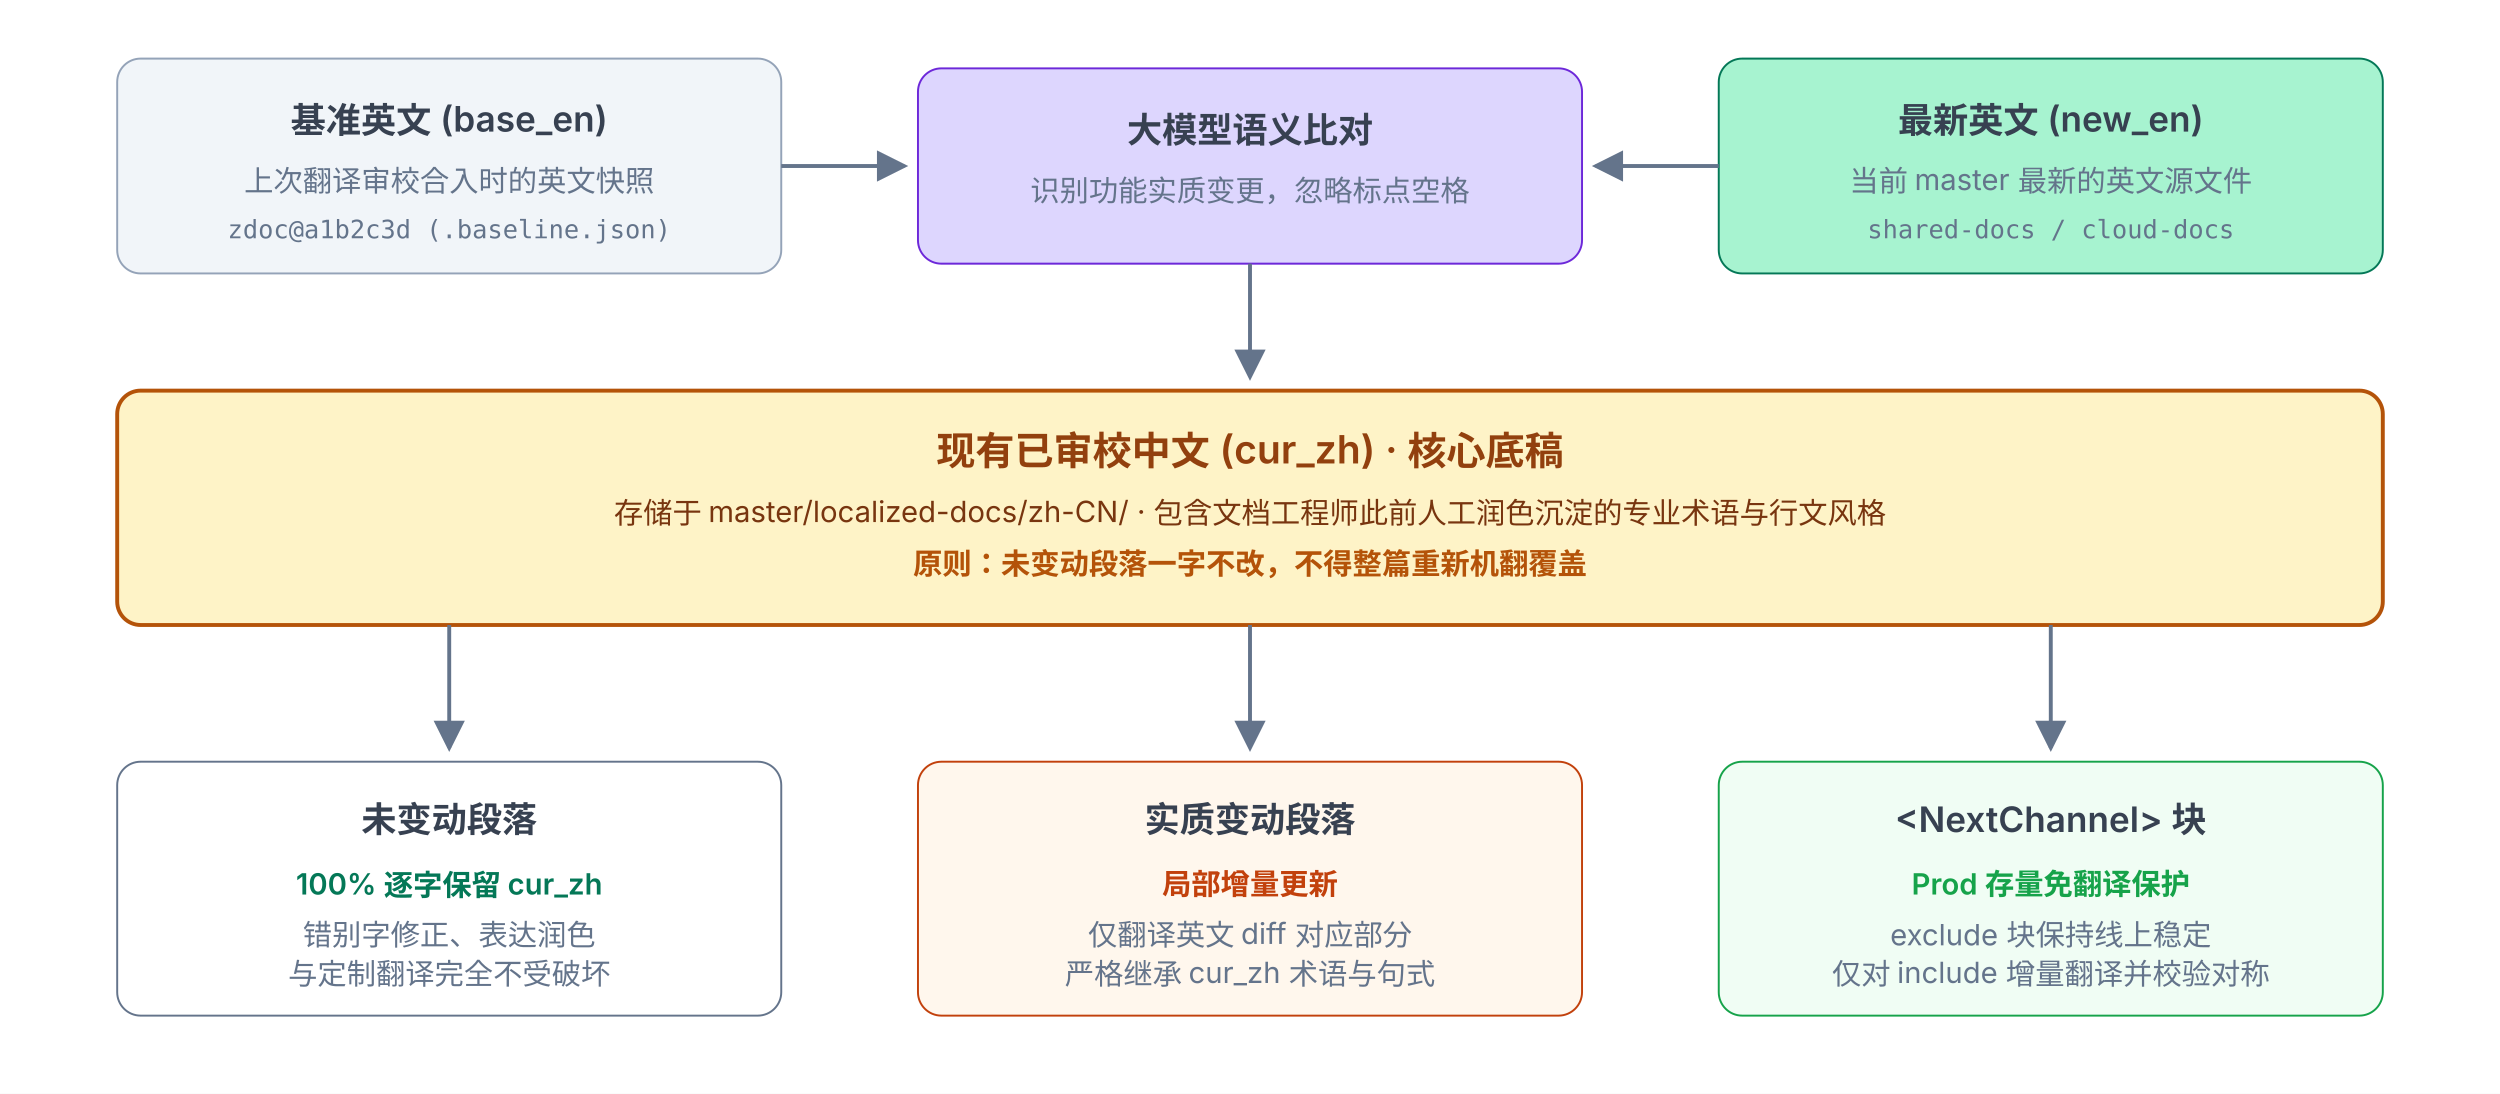
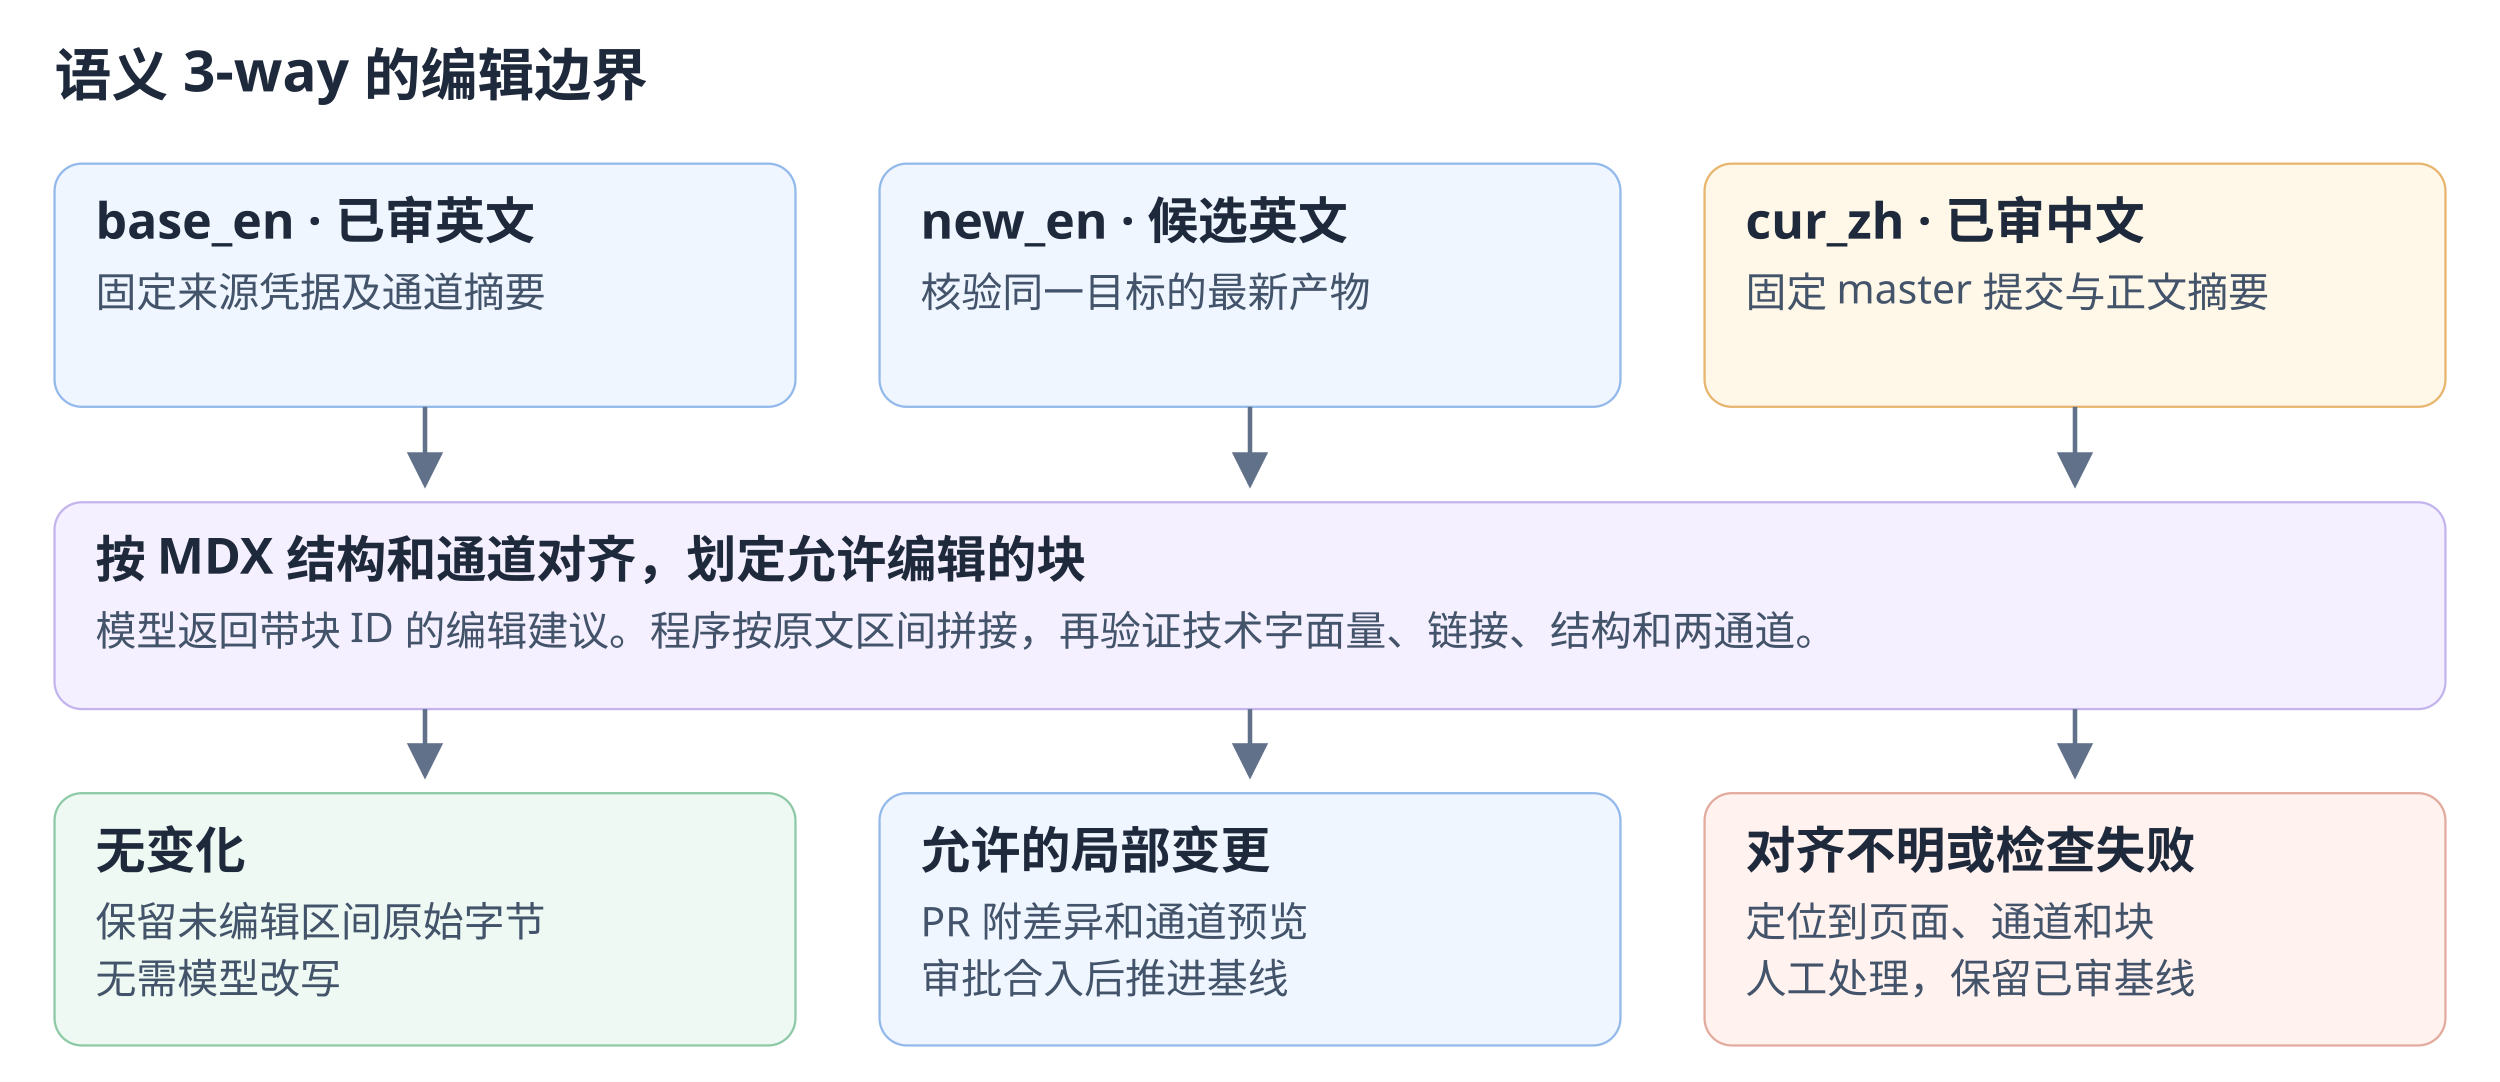
- <svg xmlns="http://www.w3.org/2000/svg" width="768" height="336" viewBox="0 0 1280 560" role="img" aria-labelledby="title desc">
+ <svg xmlns="http://www.w3.org/2000/svg" width="1100" height="476" viewBox="0 0 1100 476" role="img" aria-labelledby="title desc">
  <defs>
    <marker id="arrow" markerWidth="8" markerHeight="8" refX="7" refY="4" orient="auto">
-       <path d="M0 0 L8 4 L0 8 Z" fill="#64748b" />
+       <path d="M0 0 L8 4 L0 8 Z" fill="#61718a" />
    </marker>
-     <style>text{font-family:-apple-system,BlinkMacSystemFont,'PingFang SC','Microsoft YaHei',sans-serif;fill:#374151;}.head{font-size:18px;font-weight:600;text-anchor:middle;}.sub{font-size:15px;text-anchor:middle;fill:#64748b;}.band{font-size:16px;font-weight:600;text-anchor:middle;}.t{font-size:15px;fill:#475569;}.edge{fill:none;stroke:#64748b;stroke-width:2;marker-end:url(#arrow);}</style>
+     <style>
+       text { font-family: "PingFang SC", "Microsoft YaHei", sans-serif; fill: #1e293b; }
+       .title { font-size: 25px; font-weight: 650; }
+       .head { font-size: 22px; font-weight: 650; }
+       .body { font-size: 18px; fill: #42536a; }
+       .edge { fill: none; stroke: #61718a; stroke-width: 2; marker-end: url(#arrow); }
+     </style>
  </defs>
-   <rect width="1280" height="560" fill="#ffffff" />
-   <rect x="60" y="30" width="340" height="110" rx="12" fill="#f1f5f9" stroke="#94a3b8" />
-   <text x="230" y="68" class="head">基准英文 (base_en)</text>
-   <text x="230" y="98" class="sub">上次翻译审校合入时的英文快照</text>
-   <text x="230" y="122" class="sub" style="font-family:monospace;font-size:13px">zdoc@a1b2c3d (.baseline.json)</text>
-   <rect x="880" y="30" width="340" height="110" rx="12" fill="#a7f3d0" stroke="#047857" />
-   <text x="1050" y="68" class="head">最新英文 (new_en)</text>
-   <text x="1050" y="98" class="sub">当前 master 最新的英文源文件</text>
-   <text x="1050" y="122" class="sub" style="font-family:monospace;font-size:13px">shared-docs / cloud-docs</text>
-   <rect x="470" y="35" width="340" height="100" rx="12" fill="#ddd6fe" stroke="#6d28d9" />
-   <text x="640" y="73" class="head">大模型语义比对</text>
-   <text x="640" y="103" class="sub">识别功能实质变更，忽略标点空格</text>
-   <path class="edge" d="M400 85 H463" />
-   <path class="edge" d="M880 85 H817" />
-   <path class="edge" d="M640 135 V193" />
-   <rect x="60" y="200" width="1160" height="120" rx="12" fill="#fef3c7" stroke="#b45309" stroke-width="2" />
-   <text x="640" y="238" class="head" style="fill:#92400e;font-size:20px">现有已审校中文 (cur_zh) · 核心底稿</text>
-   <text x="640" y="268" class="sub" style="fill:#78350f">存储于 master/localized-docs/zh-CN/ · 包含文档工程师此前人工润色沉淀的专业术语与行文风格</text>
-   <text x="640" y="294" class="sub" style="fill:#b45309;font-weight:600">原则：未变动段落一字不改，不得整篇重新机翻覆盖</text>
-   <path class="edge" d="M230 320 V383" />
-   <path class="edge" d="M640 320 V383" />
-   <path class="edge" d="M1050 320 V383" />
-   <rect x="60" y="390" width="340" height="130" rx="12" fill="#ffffff" stroke="#64748b" />
-   <text x="230" y="426" class="head">未变动段落</text>
-   <text x="230" y="458" class="sub" style="fill:#047857;font-weight:600">100% 逐字保留 cur_zh</text>
-   <text x="230" y="484" class="sub">错别字修正、表达润色</text>
-   <text x="230" y="504" class="sub">与定制翻译完全不受破坏</text>
-   <rect x="470" y="390" width="340" height="130" rx="12" fill="#fff7ed" stroke="#c2410c" />
-   <text x="640" y="426" class="head">实质变动段落</text>
-   <text x="640" y="458" class="sub" style="fill:#c2410c;font-weight:600">局部增量更新</text>
-   <text x="640" y="484" class="sub">仅翻译英文 diff 对应部分</text>
-   <text x="640" y="504" class="sub">严格继承 cur_zh 术语与句式</text>
-   <rect x="880" y="390" width="340" height="130" rx="12" fill="#f0fdf4" stroke="#16a34a" />
-   <text x="1050" y="426" class="head">&lt;NextChannel&gt; 块</text>
-   <text x="1050" y="458" class="sub" style="fill:#16a34a;font-weight:600">Prod 存量免翻译保护</text>
-   <text x="1050" y="484" class="sub">exclude 块保持线上稳定</text>
-   <text x="1050" y="504" class="sub">仅对 include 增量翻译并校验对称</text>
+   <rect width="1100" height="476" fill="#ffffff" />
+   <text class="title" x="24" y="42">语义 3-way 的编辑边界</text>
+   <rect x="24" y="72" width="326" height="107" rx="12" fill="#eff6ff" stroke="#93b9eb" />
+   <text class="head" x="42" y="105">base_en · 已审英文</text>
+   <text class="body" x="42" y="135">固定来源凭据及通道摘要</text>
+   <rect x="387" y="72" width="326" height="107" rx="12" fill="#eff6ff" stroke="#93b9eb" />
+   <text class="head" x="405" y="105">new_en · 候选英文</text>
+   <text class="body" x="405" y="135">核验同一目标的最新产物</text>
+   <rect x="750" y="72" width="326" height="107" rx="12" fill="#fff7e8" stroke="#e7b56e" />
+   <text class="head" x="768" y="105">cur_zh · 已审中文</text>
+   <text class="body" x="768" y="135">固定 master 提交与正文摘要</text>
+   <path class="edge" d="M187 179 V213" />
+   <path class="edge" d="M550 179 V213" />
+   <path class="edge" d="M913 179 V213" />
+   <rect x="24" y="221" width="1052" height="91" rx="12" fill="#f5f0ff" stroke="#c4b4ed" />
+   <text class="head" x="42" y="254">按 MDX 结构和通道对齐，划定允许编辑的块</text>
+   <text class="body" x="42" y="284">模型返回带块 ID 的编辑建议。程序按原文区间拼接，再验证技术字面量、链接、结构和两通道。</text>
+   <path class="edge" d="M187 312 V341" />
+   <path class="edge" d="M550 312 V341" />
+   <path class="edge" d="M913 312 V341" />
+   <rect x="24" y="349" width="326" height="111" rx="12" fill="#edf9f2" stroke="#8dc9a6" />
+   <text class="head" x="42" y="382">无变化</text>
+   <text class="body" x="42" y="412">保留未编辑区间原始字节</text>
+   <text class="body" x="42" y="437">无需模型改写</text>
+   <rect x="387" y="349" width="326" height="111" rx="12" fill="#eff6ff" stroke="#93b9eb" />
+   <text class="head" x="405" y="382">允许的局部变更</text>
+   <text class="body" x="405" y="412">PR 附差异和通道预览</text>
+   <text class="body" x="405" y="437">审批合入后推进基线</text>
+   <rect x="750" y="349" width="326" height="111" rx="12" fill="#fff2ef" stroke="#e3aa9e" />
+   <text class="head" x="768" y="382">对齐不明或检查失败</text>
+   <text class="body" x="768" y="412">定位到页面、通道和块</text>
+   <text class="body" x="768" y="437">人工处理，保留已审基线</text>
</svg>
